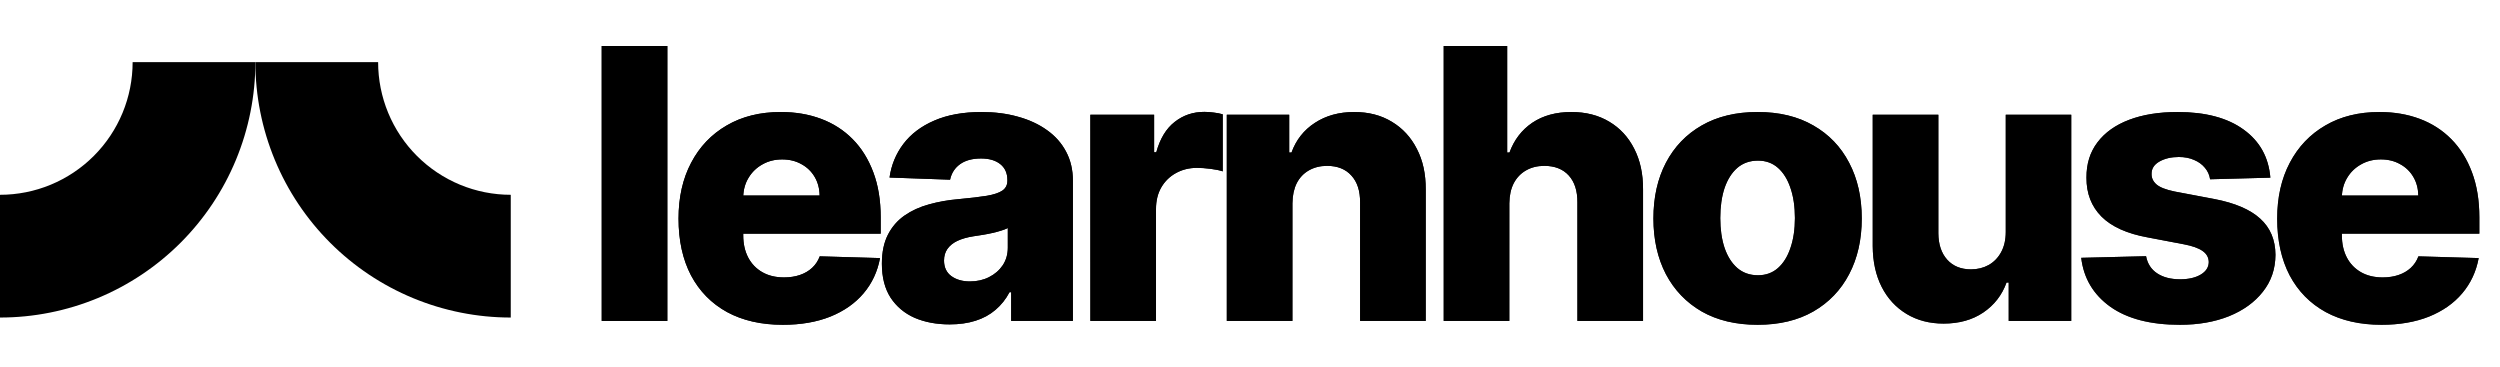
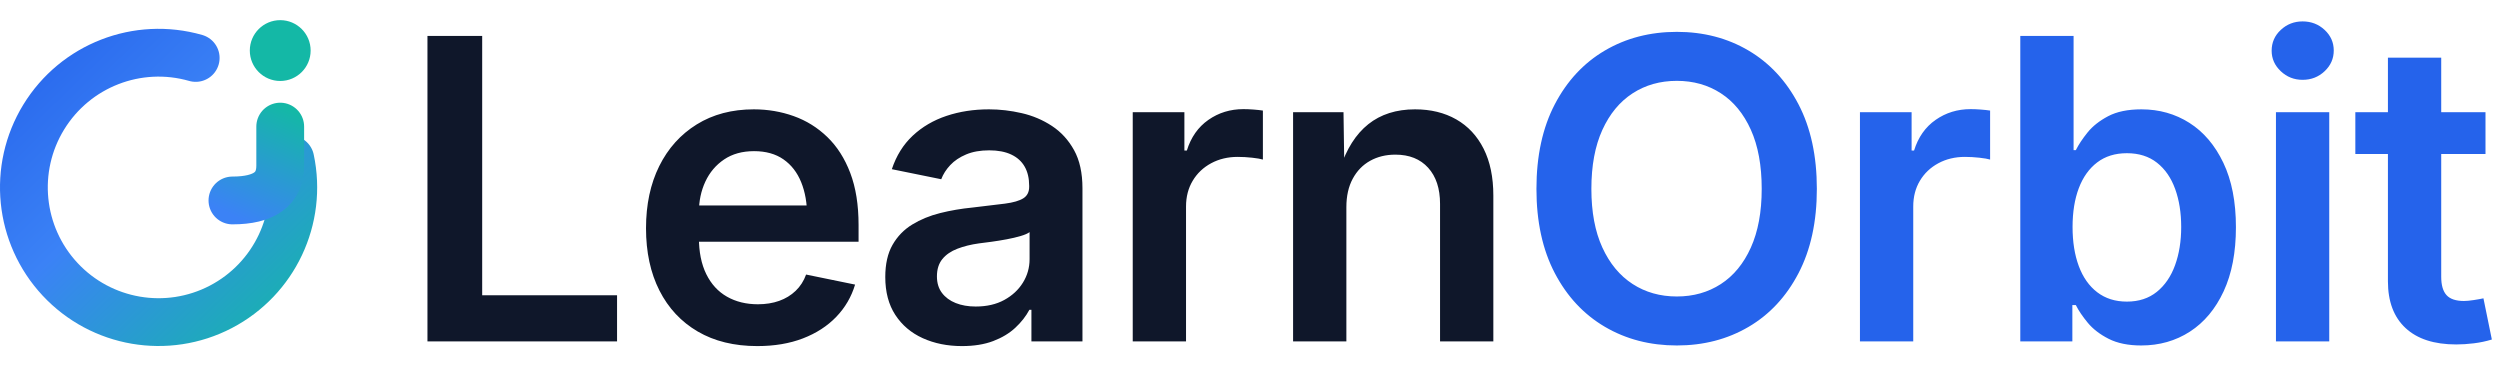
- <svg xmlns="http://www.w3.org/2000/svg" width="1488" height="218" viewBox="0 0 1488 218" fill="none">
-   <path d="M397.206 27.364V191H358.135V27.364H397.206ZM465.944 193.317C453.106 193.317 442.027 190.787 432.705 185.727C423.437 180.613 416.299 173.342 411.292 163.914C406.338 154.432 403.861 143.166 403.861 130.116C403.861 117.438 406.364 106.359 411.372 96.877C416.379 87.342 423.437 79.938 432.545 74.665C441.654 69.338 452.387 66.675 464.745 66.675C473.481 66.675 481.471 68.033 488.715 70.75C495.96 73.466 502.218 77.488 507.492 82.815C512.765 88.141 516.867 94.72 519.797 102.55C522.726 110.327 524.191 119.249 524.191 129.317V139.065H417.524V116.373H487.836C487.783 112.218 486.798 108.516 484.88 105.267C482.962 102.017 480.326 99.487 476.97 97.676C473.667 95.812 469.859 94.88 465.544 94.88C461.176 94.88 457.261 95.865 453.799 97.836C450.336 99.754 447.593 102.39 445.569 105.746C443.545 109.049 442.479 112.804 442.373 117.012V140.103C442.373 145.11 443.358 149.505 445.329 153.287C447.3 157.016 450.097 159.919 453.719 161.996C457.341 164.074 461.656 165.112 466.663 165.112C470.125 165.112 473.268 164.633 476.091 163.674C478.914 162.715 481.338 161.304 483.362 159.439C485.386 157.575 486.904 155.284 487.916 152.568L523.792 153.607C522.3 161.65 519.024 168.654 513.964 174.62C508.957 180.533 502.378 185.141 494.228 188.443C486.079 191.692 476.65 193.317 465.944 193.317ZM565.243 193.077C557.413 193.077 550.462 191.772 544.389 189.162C538.37 186.499 533.603 182.504 530.087 177.177C526.625 171.797 524.893 165.059 524.893 156.962C524.893 150.144 526.092 144.391 528.489 139.704C530.886 135.016 534.189 131.208 538.397 128.278C542.605 125.348 547.452 123.138 552.939 121.646C558.425 120.102 564.284 119.063 570.517 118.53C577.495 117.891 583.114 117.225 587.376 116.533C591.637 115.787 594.727 114.748 596.644 113.417C598.615 112.032 599.6 110.087 599.6 107.584V107.184C599.6 103.083 598.189 99.913 595.366 97.676C592.543 95.439 588.734 94.32 583.94 94.32C578.773 94.32 574.618 95.439 571.475 97.676C568.333 99.913 566.335 103.003 565.483 106.945L529.448 105.666C530.513 98.209 533.256 91.55 537.678 85.691C542.152 79.778 548.278 75.144 556.055 71.788C563.885 68.379 573.287 66.675 584.26 66.675C592.09 66.675 599.308 67.607 605.913 69.471C612.518 71.282 618.271 73.946 623.171 77.461C628.072 80.924 631.854 85.185 634.517 90.245C637.234 95.306 638.592 101.085 638.592 107.584V191H601.838V173.901H600.879C598.695 178.056 595.898 181.572 592.489 184.448C589.134 187.325 585.165 189.482 580.584 190.92C576.056 192.358 570.943 193.077 565.243 193.077ZM577.308 167.509C581.516 167.509 585.298 166.657 588.654 164.952C592.063 163.248 594.78 160.904 596.804 157.921C598.828 154.885 599.84 151.369 599.84 147.374V135.709C598.722 136.295 597.363 136.827 595.765 137.307C594.221 137.786 592.516 138.239 590.652 138.665C588.787 139.091 586.87 139.464 584.899 139.784C582.928 140.103 581.037 140.396 579.226 140.663C575.55 141.249 572.408 142.154 569.798 143.379C567.241 144.604 565.27 146.202 563.885 148.173C562.553 150.091 561.887 152.381 561.887 155.045C561.887 159.093 563.326 162.183 566.202 164.313C569.132 166.444 572.834 167.509 577.308 167.509ZM648.982 191V68.273H686.935V90.645H688.213C690.451 82.548 694.099 76.529 699.16 72.587C704.22 68.592 710.106 66.595 716.818 66.595C718.629 66.595 720.493 66.728 722.411 66.994C724.328 67.207 726.113 67.554 727.764 68.033V101.991C725.9 101.352 723.45 100.846 720.413 100.473C717.43 100.1 714.767 99.913 712.423 99.913C707.789 99.913 703.608 100.952 699.879 103.029C696.203 105.054 693.3 107.903 691.17 111.579C689.092 115.201 688.054 119.462 688.054 124.363V191H648.982ZM769.256 121.007V191H730.184V68.273H767.338V90.805H768.696C771.413 83.294 776.047 77.408 782.599 73.147C789.151 68.832 796.955 66.675 806.01 66.675C814.639 66.675 822.123 68.619 828.462 72.507C834.854 76.343 839.808 81.723 843.324 88.647C846.892 95.519 848.65 103.562 848.597 112.777V191H809.526V120.448C809.579 113.63 807.848 108.303 804.332 104.468C800.87 100.632 796.049 98.715 789.87 98.715C785.769 98.715 782.146 99.62 779.004 101.431C775.914 103.189 773.517 105.719 771.813 109.022C770.161 112.325 769.309 116.32 769.256 121.007ZM898.358 121.007V191H859.287V27.364H897.08V90.805H898.438C901.208 83.241 905.736 77.328 912.021 73.067C918.36 68.805 926.11 66.675 935.272 66.675C943.902 66.675 951.412 68.592 957.804 72.428C964.196 76.21 969.15 81.563 972.666 88.488C976.235 95.412 977.993 103.509 977.939 112.777V191H938.868V120.448C938.921 113.63 937.217 108.303 933.754 104.468C930.292 100.632 925.418 98.715 919.132 98.715C915.031 98.715 911.409 99.62 908.266 101.431C905.176 103.189 902.753 105.719 900.995 109.022C899.29 112.325 898.412 116.32 898.358 121.007ZM1046.12 193.317C1033.23 193.317 1022.15 190.68 1012.88 185.407C1003.66 180.08 996.553 172.676 991.546 163.195C986.592 153.66 984.115 142.607 984.115 130.036C984.115 117.412 986.592 106.359 991.546 96.877C996.553 87.342 1003.66 79.938 1012.88 74.665C1022.15 69.338 1033.23 66.675 1046.12 66.675C1059.01 66.675 1070.06 69.338 1079.28 74.665C1088.54 79.938 1095.66 87.342 1100.61 96.877C1105.62 106.359 1108.12 117.412 1108.12 130.036C1108.12 142.607 1105.62 153.66 1100.61 163.195C1095.66 172.676 1088.54 180.08 1079.28 185.407C1070.06 190.68 1059.01 193.317 1046.12 193.317ZM1046.36 163.834C1051.04 163.834 1055.01 162.396 1058.26 159.519C1061.51 156.643 1063.99 152.648 1065.69 147.534C1067.45 142.42 1068.33 136.508 1068.33 129.796C1068.33 122.978 1067.45 117.012 1065.69 111.898C1063.99 106.785 1061.51 102.79 1058.26 99.913C1055.01 97.037 1051.04 95.599 1046.36 95.599C1041.51 95.599 1037.41 97.037 1034.05 99.913C1030.75 102.79 1028.22 106.785 1026.46 111.898C1024.76 117.012 1023.91 122.978 1023.91 129.796C1023.91 136.508 1024.76 142.42 1026.46 147.534C1028.22 152.648 1030.75 156.643 1034.05 159.519C1037.41 162.396 1041.51 163.834 1046.36 163.834ZM1193.82 138.026V68.273H1232.81V191H1195.57V168.148H1194.3C1191.58 175.659 1186.95 181.625 1180.39 186.046C1173.9 190.414 1166.04 192.598 1156.82 192.598C1148.46 192.598 1141.11 190.68 1134.77 186.845C1128.43 183.01 1123.5 177.657 1119.99 170.785C1116.47 163.86 1114.69 155.764 1114.64 146.495V68.273H1153.71V138.825C1153.76 145.483 1155.52 150.73 1158.98 154.565C1162.44 158.401 1167.16 160.318 1173.12 160.318C1177.01 160.318 1180.5 159.466 1183.59 157.761C1186.73 156.004 1189.21 153.473 1191.02 150.171C1192.88 146.815 1193.82 142.767 1193.82 138.026ZM1351.32 105.746L1315.45 106.705C1315.08 104.148 1314.06 101.884 1312.41 99.913C1310.76 97.889 1308.6 96.318 1305.94 95.199C1303.33 94.027 1300.29 93.441 1296.83 93.441C1292.3 93.441 1288.44 94.347 1285.25 96.158C1282.1 97.969 1280.56 100.419 1280.61 103.509C1280.56 105.906 1281.52 107.983 1283.49 109.741C1285.51 111.499 1289.11 112.911 1294.28 113.976L1317.93 118.45C1330.18 120.794 1339.29 124.683 1345.25 130.116C1351.27 135.549 1354.31 142.74 1354.36 151.689C1354.31 160.105 1351.8 167.429 1346.85 173.662C1341.95 179.894 1335.24 184.741 1326.71 188.203C1318.19 191.613 1308.44 193.317 1297.47 193.317C1279.95 193.317 1266.12 189.722 1256 182.531C1245.94 175.286 1240.18 165.592 1238.74 153.447L1277.34 152.488C1278.19 156.962 1280.4 160.371 1283.97 162.715C1287.54 165.059 1292.09 166.231 1297.63 166.231C1302.64 166.231 1306.71 165.299 1309.86 163.434C1313 161.57 1314.6 159.093 1314.65 156.004C1314.6 153.234 1313.37 151.023 1310.97 149.372C1308.58 147.667 1304.82 146.336 1299.71 145.377L1278.3 141.302C1265.99 139.065 1256.83 134.936 1250.81 128.917C1244.79 122.845 1241.81 115.121 1241.86 105.746C1241.81 97.543 1243.99 90.538 1248.41 84.732C1252.83 78.873 1259.12 74.398 1267.27 71.309C1275.42 68.219 1285.03 66.675 1296.11 66.675C1312.73 66.675 1325.84 70.164 1335.42 77.142C1345.01 84.066 1350.31 93.601 1351.32 105.746ZM1417.47 193.317C1404.63 193.317 1393.55 190.787 1384.23 185.727C1374.96 180.613 1367.82 173.342 1362.81 163.914C1357.86 154.432 1355.38 143.166 1355.38 130.116C1355.38 117.438 1357.89 106.359 1362.89 96.877C1367.9 87.342 1374.96 79.938 1384.07 74.665C1393.18 69.338 1403.91 66.675 1416.27 66.675C1425 66.675 1432.99 68.033 1440.24 70.75C1447.48 73.466 1453.74 77.488 1459.01 82.815C1464.29 88.141 1468.39 94.72 1471.32 102.55C1474.25 110.327 1475.71 119.249 1475.71 129.317V139.065H1369.05V116.373H1439.36C1439.3 112.218 1438.32 108.516 1436.4 105.267C1434.48 102.017 1431.85 99.487 1428.49 97.676C1425.19 95.812 1421.38 94.88 1417.07 94.88C1412.7 94.88 1408.78 95.865 1405.32 97.836C1401.86 99.754 1399.11 102.39 1397.09 105.746C1395.07 109.049 1394 112.804 1393.89 117.012V140.103C1393.89 145.11 1394.88 149.505 1396.85 153.287C1398.82 157.016 1401.62 159.919 1405.24 161.996C1408.86 164.074 1413.18 165.112 1418.18 165.112C1421.65 165.112 1424.79 164.633 1427.61 163.674C1430.44 162.715 1432.86 161.304 1434.88 159.439C1436.91 157.575 1438.43 155.284 1439.44 152.568L1475.31 153.607C1473.82 161.65 1470.55 168.654 1465.49 174.62C1460.48 180.533 1453.9 185.141 1445.75 188.443C1437.6 191.692 1428.17 193.317 1417.47 193.317Z" fill="url(#paint0_linear_4258_142)" />
-   <path d="M397.206 27.364V191H358.135V27.364H397.206ZM465.944 193.317C453.106 193.317 442.027 190.787 432.705 185.727C423.437 180.613 416.299 173.342 411.292 163.914C406.338 154.432 403.861 143.166 403.861 130.116C403.861 117.438 406.364 106.359 411.372 96.877C416.379 87.342 423.437 79.938 432.545 74.665C441.654 69.338 452.387 66.675 464.745 66.675C473.481 66.675 481.471 68.033 488.715 70.75C495.96 73.466 502.218 77.488 507.492 82.815C512.765 88.141 516.867 94.72 519.797 102.55C522.726 110.327 524.191 119.249 524.191 129.317V139.065H417.524V116.373H487.836C487.783 112.218 486.798 108.516 484.88 105.267C482.962 102.017 480.326 99.487 476.97 97.676C473.667 95.812 469.859 94.88 465.544 94.88C461.176 94.88 457.261 95.865 453.799 97.836C450.336 99.754 447.593 102.39 445.569 105.746C443.545 109.049 442.479 112.804 442.373 117.012V140.103C442.373 145.11 443.358 149.505 445.329 153.287C447.3 157.016 450.097 159.919 453.719 161.996C457.341 164.074 461.656 165.112 466.663 165.112C470.125 165.112 473.268 164.633 476.091 163.674C478.914 162.715 481.338 161.304 483.362 159.439C485.386 157.575 486.904 155.284 487.916 152.568L523.792 153.607C522.3 161.65 519.024 168.654 513.964 174.62C508.957 180.533 502.378 185.141 494.228 188.443C486.079 191.692 476.65 193.317 465.944 193.317ZM565.243 193.077C557.413 193.077 550.462 191.772 544.389 189.162C538.37 186.499 533.603 182.504 530.087 177.177C526.625 171.797 524.893 165.059 524.893 156.962C524.893 150.144 526.092 144.391 528.489 139.704C530.886 135.016 534.189 131.208 538.397 128.278C542.605 125.348 547.452 123.138 552.939 121.646C558.425 120.102 564.284 119.063 570.517 118.53C577.495 117.891 583.114 117.225 587.376 116.533C591.637 115.787 594.727 114.748 596.644 113.417C598.615 112.032 599.6 110.087 599.6 107.584V107.184C599.6 103.083 598.189 99.913 595.366 97.676C592.543 95.439 588.734 94.32 583.94 94.32C578.773 94.32 574.618 95.439 571.475 97.676C568.333 99.913 566.335 103.003 565.483 106.945L529.448 105.666C530.513 98.209 533.256 91.55 537.678 85.691C542.152 79.778 548.278 75.144 556.055 71.788C563.885 68.379 573.287 66.675 584.26 66.675C592.09 66.675 599.308 67.607 605.913 69.471C612.518 71.282 618.271 73.946 623.171 77.461C628.072 80.924 631.854 85.185 634.517 90.245C637.234 95.306 638.592 101.085 638.592 107.584V191H601.838V173.901H600.879C598.695 178.056 595.898 181.572 592.489 184.448C589.134 187.325 585.165 189.482 580.584 190.92C576.056 192.358 570.943 193.077 565.243 193.077ZM577.308 167.509C581.516 167.509 585.298 166.657 588.654 164.952C592.063 163.248 594.78 160.904 596.804 157.921C598.828 154.885 599.84 151.369 599.84 147.374V135.709C598.722 136.295 597.363 136.827 595.765 137.307C594.221 137.786 592.516 138.239 590.652 138.665C588.787 139.091 586.87 139.464 584.899 139.784C582.928 140.103 581.037 140.396 579.226 140.663C575.55 141.249 572.408 142.154 569.798 143.379C567.241 144.604 565.27 146.202 563.885 148.173C562.553 150.091 561.887 152.381 561.887 155.045C561.887 159.093 563.326 162.183 566.202 164.313C569.132 166.444 572.834 167.509 577.308 167.509ZM648.982 191V68.273H686.935V90.645H688.213C690.451 82.548 694.099 76.529 699.16 72.587C704.22 68.592 710.106 66.595 716.818 66.595C718.629 66.595 720.493 66.728 722.411 66.994C724.328 67.207 726.113 67.554 727.764 68.033V101.991C725.9 101.352 723.45 100.846 720.413 100.473C717.43 100.1 714.767 99.913 712.423 99.913C707.789 99.913 703.608 100.952 699.879 103.029C696.203 105.054 693.3 107.903 691.17 111.579C689.092 115.201 688.054 119.462 688.054 124.363V191H648.982ZM769.256 121.007V191H730.184V68.273H767.338V90.805H768.696C771.413 83.294 776.047 77.408 782.599 73.147C789.151 68.832 796.955 66.675 806.01 66.675C814.639 66.675 822.123 68.619 828.462 72.507C834.854 76.343 839.808 81.723 843.324 88.647C846.892 95.519 848.65 103.562 848.597 112.777V191H809.526V120.448C809.579 113.63 807.848 108.303 804.332 104.468C800.87 100.632 796.049 98.715 789.87 98.715C785.769 98.715 782.146 99.62 779.004 101.431C775.914 103.189 773.517 105.719 771.813 109.022C770.161 112.325 769.309 116.32 769.256 121.007ZM898.358 121.007V191H859.287V27.364H897.08V90.805H898.438C901.208 83.241 905.736 77.328 912.021 73.067C918.36 68.805 926.11 66.675 935.272 66.675C943.902 66.675 951.412 68.592 957.804 72.428C964.196 76.21 969.15 81.563 972.666 88.488C976.235 95.412 977.993 103.509 977.939 112.777V191H938.868V120.448C938.921 113.63 937.217 108.303 933.754 104.468C930.292 100.632 925.418 98.715 919.132 98.715C915.031 98.715 911.409 99.62 908.266 101.431C905.176 103.189 902.753 105.719 900.995 109.022C899.29 112.325 898.412 116.32 898.358 121.007ZM1046.12 193.317C1033.23 193.317 1022.15 190.68 1012.88 185.407C1003.66 180.08 996.553 172.676 991.546 163.195C986.592 153.66 984.115 142.607 984.115 130.036C984.115 117.412 986.592 106.359 991.546 96.877C996.553 87.342 1003.66 79.938 1012.88 74.665C1022.15 69.338 1033.23 66.675 1046.12 66.675C1059.01 66.675 1070.06 69.338 1079.28 74.665C1088.54 79.938 1095.66 87.342 1100.61 96.877C1105.62 106.359 1108.12 117.412 1108.12 130.036C1108.12 142.607 1105.62 153.66 1100.61 163.195C1095.66 172.676 1088.54 180.08 1079.28 185.407C1070.06 190.68 1059.01 193.317 1046.12 193.317ZM1046.36 163.834C1051.04 163.834 1055.01 162.396 1058.26 159.519C1061.51 156.643 1063.99 152.648 1065.69 147.534C1067.45 142.42 1068.33 136.508 1068.33 129.796C1068.33 122.978 1067.45 117.012 1065.69 111.898C1063.99 106.785 1061.51 102.79 1058.26 99.913C1055.01 97.037 1051.04 95.599 1046.36 95.599C1041.51 95.599 1037.41 97.037 1034.05 99.913C1030.75 102.79 1028.22 106.785 1026.46 111.898C1024.76 117.012 1023.91 122.978 1023.91 129.796C1023.91 136.508 1024.76 142.42 1026.46 147.534C1028.22 152.648 1030.75 156.643 1034.05 159.519C1037.41 162.396 1041.51 163.834 1046.36 163.834ZM1193.82 138.026V68.273H1232.81V191H1195.57V168.148H1194.3C1191.58 175.659 1186.95 181.625 1180.39 186.046C1173.9 190.414 1166.04 192.598 1156.82 192.598C1148.46 192.598 1141.11 190.68 1134.77 186.845C1128.43 183.01 1123.5 177.657 1119.99 170.785C1116.47 163.86 1114.69 155.764 1114.64 146.495V68.273H1153.71V138.825C1153.76 145.483 1155.52 150.73 1158.98 154.565C1162.44 158.401 1167.16 160.318 1173.12 160.318C1177.01 160.318 1180.5 159.466 1183.59 157.761C1186.73 156.004 1189.21 153.473 1191.02 150.171C1192.88 146.815 1193.82 142.767 1193.82 138.026ZM1351.32 105.746L1315.45 106.705C1315.08 104.148 1314.06 101.884 1312.41 99.913C1310.76 97.889 1308.6 96.318 1305.94 95.199C1303.33 94.027 1300.29 93.441 1296.83 93.441C1292.3 93.441 1288.44 94.347 1285.25 96.158C1282.1 97.969 1280.56 100.419 1280.61 103.509C1280.56 105.906 1281.52 107.983 1283.49 109.741C1285.51 111.499 1289.11 112.911 1294.28 113.976L1317.93 118.45C1330.18 120.794 1339.29 124.683 1345.25 130.116C1351.27 135.549 1354.31 142.74 1354.36 151.689C1354.31 160.105 1351.8 167.429 1346.85 173.662C1341.95 179.894 1335.24 184.741 1326.71 188.203C1318.19 191.613 1308.44 193.317 1297.47 193.317C1279.95 193.317 1266.12 189.722 1256 182.531C1245.94 175.286 1240.18 165.592 1238.74 153.447L1277.34 152.488C1278.19 156.962 1280.4 160.371 1283.97 162.715C1287.54 165.059 1292.09 166.231 1297.63 166.231C1302.64 166.231 1306.71 165.299 1309.86 163.434C1313 161.57 1314.6 159.093 1314.65 156.004C1314.6 153.234 1313.37 151.023 1310.97 149.372C1308.58 147.667 1304.82 146.336 1299.71 145.377L1278.3 141.302C1265.99 139.065 1256.83 134.936 1250.81 128.917C1244.79 122.845 1241.81 115.121 1241.86 105.746C1241.81 97.543 1243.99 90.538 1248.41 84.732C1252.83 78.873 1259.12 74.398 1267.27 71.309C1275.42 68.219 1285.03 66.675 1296.11 66.675C1312.73 66.675 1325.84 70.164 1335.42 77.142C1345.01 84.066 1350.31 93.601 1351.32 105.746ZM1417.47 193.317C1404.63 193.317 1393.55 190.787 1384.23 185.727C1374.96 180.613 1367.82 173.342 1362.81 163.914C1357.86 154.432 1355.38 143.166 1355.38 130.116C1355.38 117.438 1357.89 106.359 1362.89 96.877C1367.9 87.342 1374.96 79.938 1384.07 74.665C1393.18 69.338 1403.91 66.675 1416.27 66.675C1425 66.675 1432.99 68.033 1440.24 70.75C1447.48 73.466 1453.74 77.488 1459.01 82.815C1464.29 88.141 1468.39 94.72 1471.32 102.55C1474.25 110.327 1475.71 119.249 1475.71 129.317V139.065H1369.05V116.373H1439.36C1439.3 112.218 1438.32 108.516 1436.4 105.267C1434.48 102.017 1431.85 99.487 1428.49 97.676C1425.19 95.812 1421.38 94.88 1417.07 94.88C1412.7 94.88 1408.78 95.865 1405.32 97.836C1401.86 99.754 1399.11 102.39 1397.09 105.746C1395.07 109.049 1394 112.804 1393.89 117.012V140.103C1393.89 145.11 1394.88 149.505 1396.85 153.287C1398.82 157.016 1401.62 159.919 1405.24 161.996C1408.86 164.074 1413.18 165.112 1418.18 165.112C1421.65 165.112 1424.79 164.633 1427.61 163.674C1430.44 162.715 1432.86 161.304 1434.88 159.439C1436.91 157.575 1438.43 155.284 1439.44 152.568L1475.31 153.607C1473.82 161.65 1470.55 168.654 1465.49 174.62C1460.48 180.533 1453.9 185.141 1445.75 188.443C1437.6 191.692 1428.17 193.317 1417.47 193.317Z" fill="black" />
-   <path d="M152 37C152 56.961 148.068 76.726 140.43 95.168C132.791 113.609 121.595 130.366 107.48 144.48C93.366 158.595 76.609 169.791 58.168 177.43C39.726 185.068 19.961 189 0 189L3.19349e-06 115.941C10.367 115.941 20.632 113.9 30.21 109.932C39.787 105.965 48.49 100.15 55.82 92.82C63.15 85.49 68.965 76.787 72.932 67.21C76.9 57.632 78.941 47.367 78.941 37H152Z" fill="black" />
-   <path d="M304 189C284.039 189 264.274 185.068 245.832 177.43C227.391 169.791 210.634 158.595 196.52 144.48C182.405 130.366 171.209 113.609 163.57 95.168C155.932 76.726 152 56.961 152 37L225.059 37C225.059 47.367 227.1 57.632 231.068 67.21C235.035 76.787 240.85 85.49 248.18 92.82C255.51 100.15 264.213 105.965 273.79 109.932C283.368 113.9 293.633 115.941 304 115.941V189Z" fill="black" />
+ <svg xmlns="http://www.w3.org/2000/svg" width="1488" height="218" viewBox="0 0 1488 218" fill="none" role="img">
  <defs>
-     <linearGradient id="paint0_linear_4258_142" x1="887.596" y1="-88.637" x2="1031.77" y2="737.621" gradientUnits="userSpaceOnUse">
-       <stop />
-       <stop offset="1" stop-color="#999999" />
+     <linearGradient id="loRing" x1="28" y1="26" x2="164" y2="166" gradientUnits="userSpaceOnUse">
+       <stop offset="0" stop-color="#2563EB" />
+       <stop offset=".45" stop-color="#3B82F6" />
+       <stop offset="1" stop-color="#14B8A6" />
+     </linearGradient>
+     <linearGradient id="loAccent" x1="152" y1="60" x2="128" y2="110" gradientUnits="userSpaceOnUse">
+       <stop offset="0" stop-color="#14B8A6" />
+       <stop offset="1" stop-color="#3B82F6" />
    </linearGradient>
  </defs>
+   <g transform="translate(-29.747 -15.16) scale(1.293)">
+     <path d="M113.09 38.4A62 62 0 1 0 156.65 85.11" fill="none" stroke="url(#loRing)" stroke-width="22" stroke-linecap="round" />
+     <path d="M152 70L152 88Q152 104 130 104" fill="none" stroke="url(#loAccent)" stroke-width="22" stroke-linecap="round" />
+     <circle cx="152" cy="35" r="14" fill="#14B8A6" />
+   </g>
+   <g transform="translate(236.122 203.183) scale(0.122)">
+     <path d="M150.00 0.00V-1490.00H417.00V-225.00H1075.00V0.00Z M1759.28 23.00Q1590.28 23.00 1468.78 -48.00Q1347.28 -119.00 1281.78 -248.00Q1216.28 -377.00 1216.28 -552.00Q1216.28 -725.00 1280.78 -855.00Q1345.28 -985.00 1463.78 -1058.50Q1582.28 -1132.00 1742.28 -1132.00Q1844.28 -1132.00 1936.78 -1099.00Q2029.28 -1066.00 2100.78 -997.00Q2172.28 -928.00 2212.78 -821.50Q2253.28 -715.00 2253.28 -568.00V-486.00H1339.28V-663.00H2124.28L2002.28 -611.00Q2002.28 -705.00 1973.28 -776.50Q1944.28 -848.00 1886.78 -888.00Q1829.28 -928.00 1743.28 -928.00Q1657.28 -928.00 1597.28 -887.50Q1537.28 -847.00 1505.78 -779.50Q1474.28 -712.00 1474.28 -629.00V-507.00Q1474.28 -401.00 1510.28 -328.00Q1546.28 -255.00 1611.28 -218.00Q1676.28 -181.00 1762.28 -181.00Q1819.28 -181.00 1865.78 -197.50Q1912.28 -214.00 1946.28 -246.50Q1980.28 -279.00 1997.28 -326.00L2236.28 -277.00Q2209.28 -187.00 2144.28 -119.50Q2079.28 -52.00 1981.78 -14.50Q1884.28 23.00 1759.28 23.00Z M2757.56 23.00Q2651.56 23.00 2566.56 -15.50Q2481.56 -54.00 2432.56 -129.00Q2383.56 -204.00 2383.56 -314.00Q2383.56 -409.00 2419.06 -471.00Q2454.56 -533.00 2515.06 -570.00Q2575.56 -607.00 2651.56 -626.00Q2727.56 -645.00 2809.56 -653.00Q2906.56 -664.00 2967.56 -672.00Q3028.56 -680.00 3057.06 -698.00Q3085.56 -716.00 3085.56 -754.00V-759.00Q3085.56 -814.00 3063.56 -852.50Q3041.56 -891.00 2998.06 -911.50Q2954.56 -932.00 2890.56 -932.00Q2825.56 -932.00 2778.06 -912.00Q2730.56 -892.00 2700.56 -860.00Q2670.56 -828.00 2656.56 -791.00L2415.56 -840.00Q2448.56 -939.00 2517.56 -1003.50Q2586.56 -1068.00 2682.06 -1100.00Q2777.56 -1132.00 2889.56 -1132.00Q2968.56 -1132.00 3049.06 -1113.50Q3129.56 -1095.00 3196.56 -1051.00Q3263.56 -1007.00 3304.56 -933.00Q3345.56 -859.00 3345.56 -747.00V0.00H3096.56V-154.00H3086.56Q3061.56 -107.00 3018.06 -66.50Q2974.56 -26.00 2910.06 -1.50Q2845.56 23.00 2757.56 23.00ZM2824.56 -170.00Q2905.56 -170.00 2964.06 -202.00Q3022.56 -234.00 3055.06 -286.50Q3087.56 -339.00 3087.56 -401.00V-533.00Q3074.56 -523.00 3044.06 -514.00Q3013.56 -505.00 2976.06 -498.00Q2938.56 -491.00 2902.06 -486.00Q2865.56 -481.00 2840.56 -478.00Q2782.56 -470.00 2735.56 -452.00Q2688.56 -434.00 2662.06 -401.50Q2635.56 -369.00 2635.56 -317.00Q2635.56 -269.00 2660.06 -236.50Q2684.56 -204.00 2727.06 -187.00Q2769.56 -170.00 2824.56 -170.00Z M3590.84 0.00V-1118.00H3842.84V-931.00H3854.84Q3884.84 -1028.00 3959.84 -1080.50Q4034.84 -1133.00 4130.84 -1133.00Q4152.84 -1133.00 4179.84 -1131.00Q4206.84 -1129.00 4225.84 -1126.00V-887.00Q4209.84 -892.00 4173.84 -896.00Q4137.84 -900.00 4102.84 -900.00Q4030.84 -900.00 3973.34 -869.00Q3915.84 -838.00 3883.34 -783.50Q3850.84 -729.00 3850.84 -658.00V0.00Z M4633.12 -655.00V0.00H4373.12V-1118.00H4619.12L4623.12 -842.00H4602.12Q4649.12 -987.00 4740.12 -1059.50Q4831.12 -1132.00 4968.12 -1132.00Q5083.12 -1132.00 5169.12 -1083.00Q5255.12 -1034.00 5302.62 -940.00Q5350.12 -846.00 5350.12 -711.00V0.00H5090.12V-671.00Q5090.12 -783.00 5032.12 -847.00Q4974.12 -911.00 4872.12 -911.00Q4803.12 -911.00 4749.12 -881.00Q4695.12 -851.00 4664.12 -793.50Q4633.12 -736.00 4633.12 -655.00Z" fill="#0F172A" />
+     <path d="M6245.40 20.00Q6049.40 20.00 5894.40 -71.00Q5739.40 -162.00 5649.90 -333.00Q5560.40 -504.00 5560.40 -744.00Q5560.40 -985.00 5649.90 -1156.50Q5739.40 -1328.00 5894.40 -1419.00Q6049.40 -1510.00 6245.40 -1510.00Q6440.40 -1510.00 6594.90 -1419.00Q6749.40 -1328.00 6838.90 -1156.50Q6928.40 -985.00 6928.40 -744.00Q6928.40 -504.00 6838.90 -332.50Q6749.40 -161.00 6594.90 -70.50Q6440.40 20.00 6245.40 20.00ZM6245.40 -219.00Q6366.40 -219.00 6459.90 -279.50Q6553.40 -340.00 6606.40 -457.50Q6659.40 -575.00 6659.40 -744.00Q6659.40 -915.00 6606.40 -1032.50Q6553.40 -1150.00 6459.90 -1210.50Q6366.40 -1271.00 6245.40 -1271.00Q6123.40 -1271.00 6029.40 -1210.00Q5935.40 -1149.00 5881.90 -1031.50Q5828.40 -914.00 5828.40 -744.00Q5828.40 -575.00 5881.90 -458.00Q5935.40 -341.00 6029.40 -280.00Q6123.40 -219.00 6245.40 -219.00Z M7138.68 0.00V-1118.00H7390.68V-931.00H7402.68Q7432.68 -1028.00 7507.68 -1080.50Q7582.68 -1133.00 7678.68 -1133.00Q7700.68 -1133.00 7727.68 -1131.00Q7754.68 -1129.00 7773.68 -1126.00V-887.00Q7757.68 -892.00 7721.68 -896.00Q7685.68 -900.00 7650.68 -900.00Q7578.68 -900.00 7521.18 -869.00Q7463.68 -838.00 7431.18 -783.50Q7398.68 -729.00 7398.68 -658.00V0.00Z M8510.96 20.00Q8415.96 20.00 8351.96 -12.50Q8287.96 -45.00 8249.96 -91.00Q8211.96 -137.00 8191.96 -177.00H8174.96V0.00H7920.96V-1490.00H8180.96V-933.00H8191.96Q8211.96 -973.00 8248.96 -1019.00Q8285.96 -1065.00 8349.46 -1098.50Q8412.96 -1132.00 8511.96 -1132.00Q8641.96 -1132.00 8745.96 -1066.00Q8849.96 -1000.00 8911.46 -871.50Q8972.96 -743.00 8972.96 -557.00Q8972.96 -373.00 8912.96 -244.00Q8852.96 -115.00 8748.46 -47.50Q8643.96 20.00 8510.96 20.00ZM8440.96 -194.00Q8527.96 -194.00 8586.96 -241.50Q8645.96 -289.00 8675.96 -371.50Q8705.96 -454.00 8705.96 -558.00Q8705.96 -662.00 8676.46 -743.50Q8646.96 -825.00 8587.96 -871.50Q8528.96 -918.00 8440.96 -918.00Q8354.96 -918.00 8295.96 -873.00Q8236.96 -828.00 8206.46 -747.50Q8175.96 -667.00 8175.96 -558.00Q8175.96 -449.00 8206.46 -367.00Q8236.96 -285.00 8296.46 -239.50Q8355.96 -194.00 8440.96 -194.00Z M9168.24 0.00V-1118.00H9428.24V0.00ZM9298.24 -1276.00Q9236.24 -1276.00 9191.74 -1318.00Q9147.24 -1360.00 9147.24 -1418.00Q9147.24 -1478.00 9191.74 -1519.50Q9236.24 -1561.00 9298.24 -1561.00Q9361.24 -1561.00 9405.74 -1519.50Q9450.24 -1478.00 9450.24 -1419.00Q9450.24 -1360.00 9405.74 -1318.00Q9361.24 -1276.00 9298.24 -1276.00Z M10190.52 -1118.00V-914.00H9555.52V-1118.00ZM9714.52 -1384.00H9974.52V-315.00Q9974.52 -254.00 10000.52 -225.50Q10026.52 -197.00 10085.52 -197.00Q10103.52 -197.00 10133.02 -201.50Q10162.52 -206.00 10180.52 -210.00L10221.52 -9.00Q10178.52 4.00 10133.52 9.50Q10088.52 15.00 10047.52 15.00Q9886.52 15.00 9800.52 -65.00Q9714.52 -145.00 9714.52 -293.00Z" fill="#2563EB" />
+   </g>
</svg>
